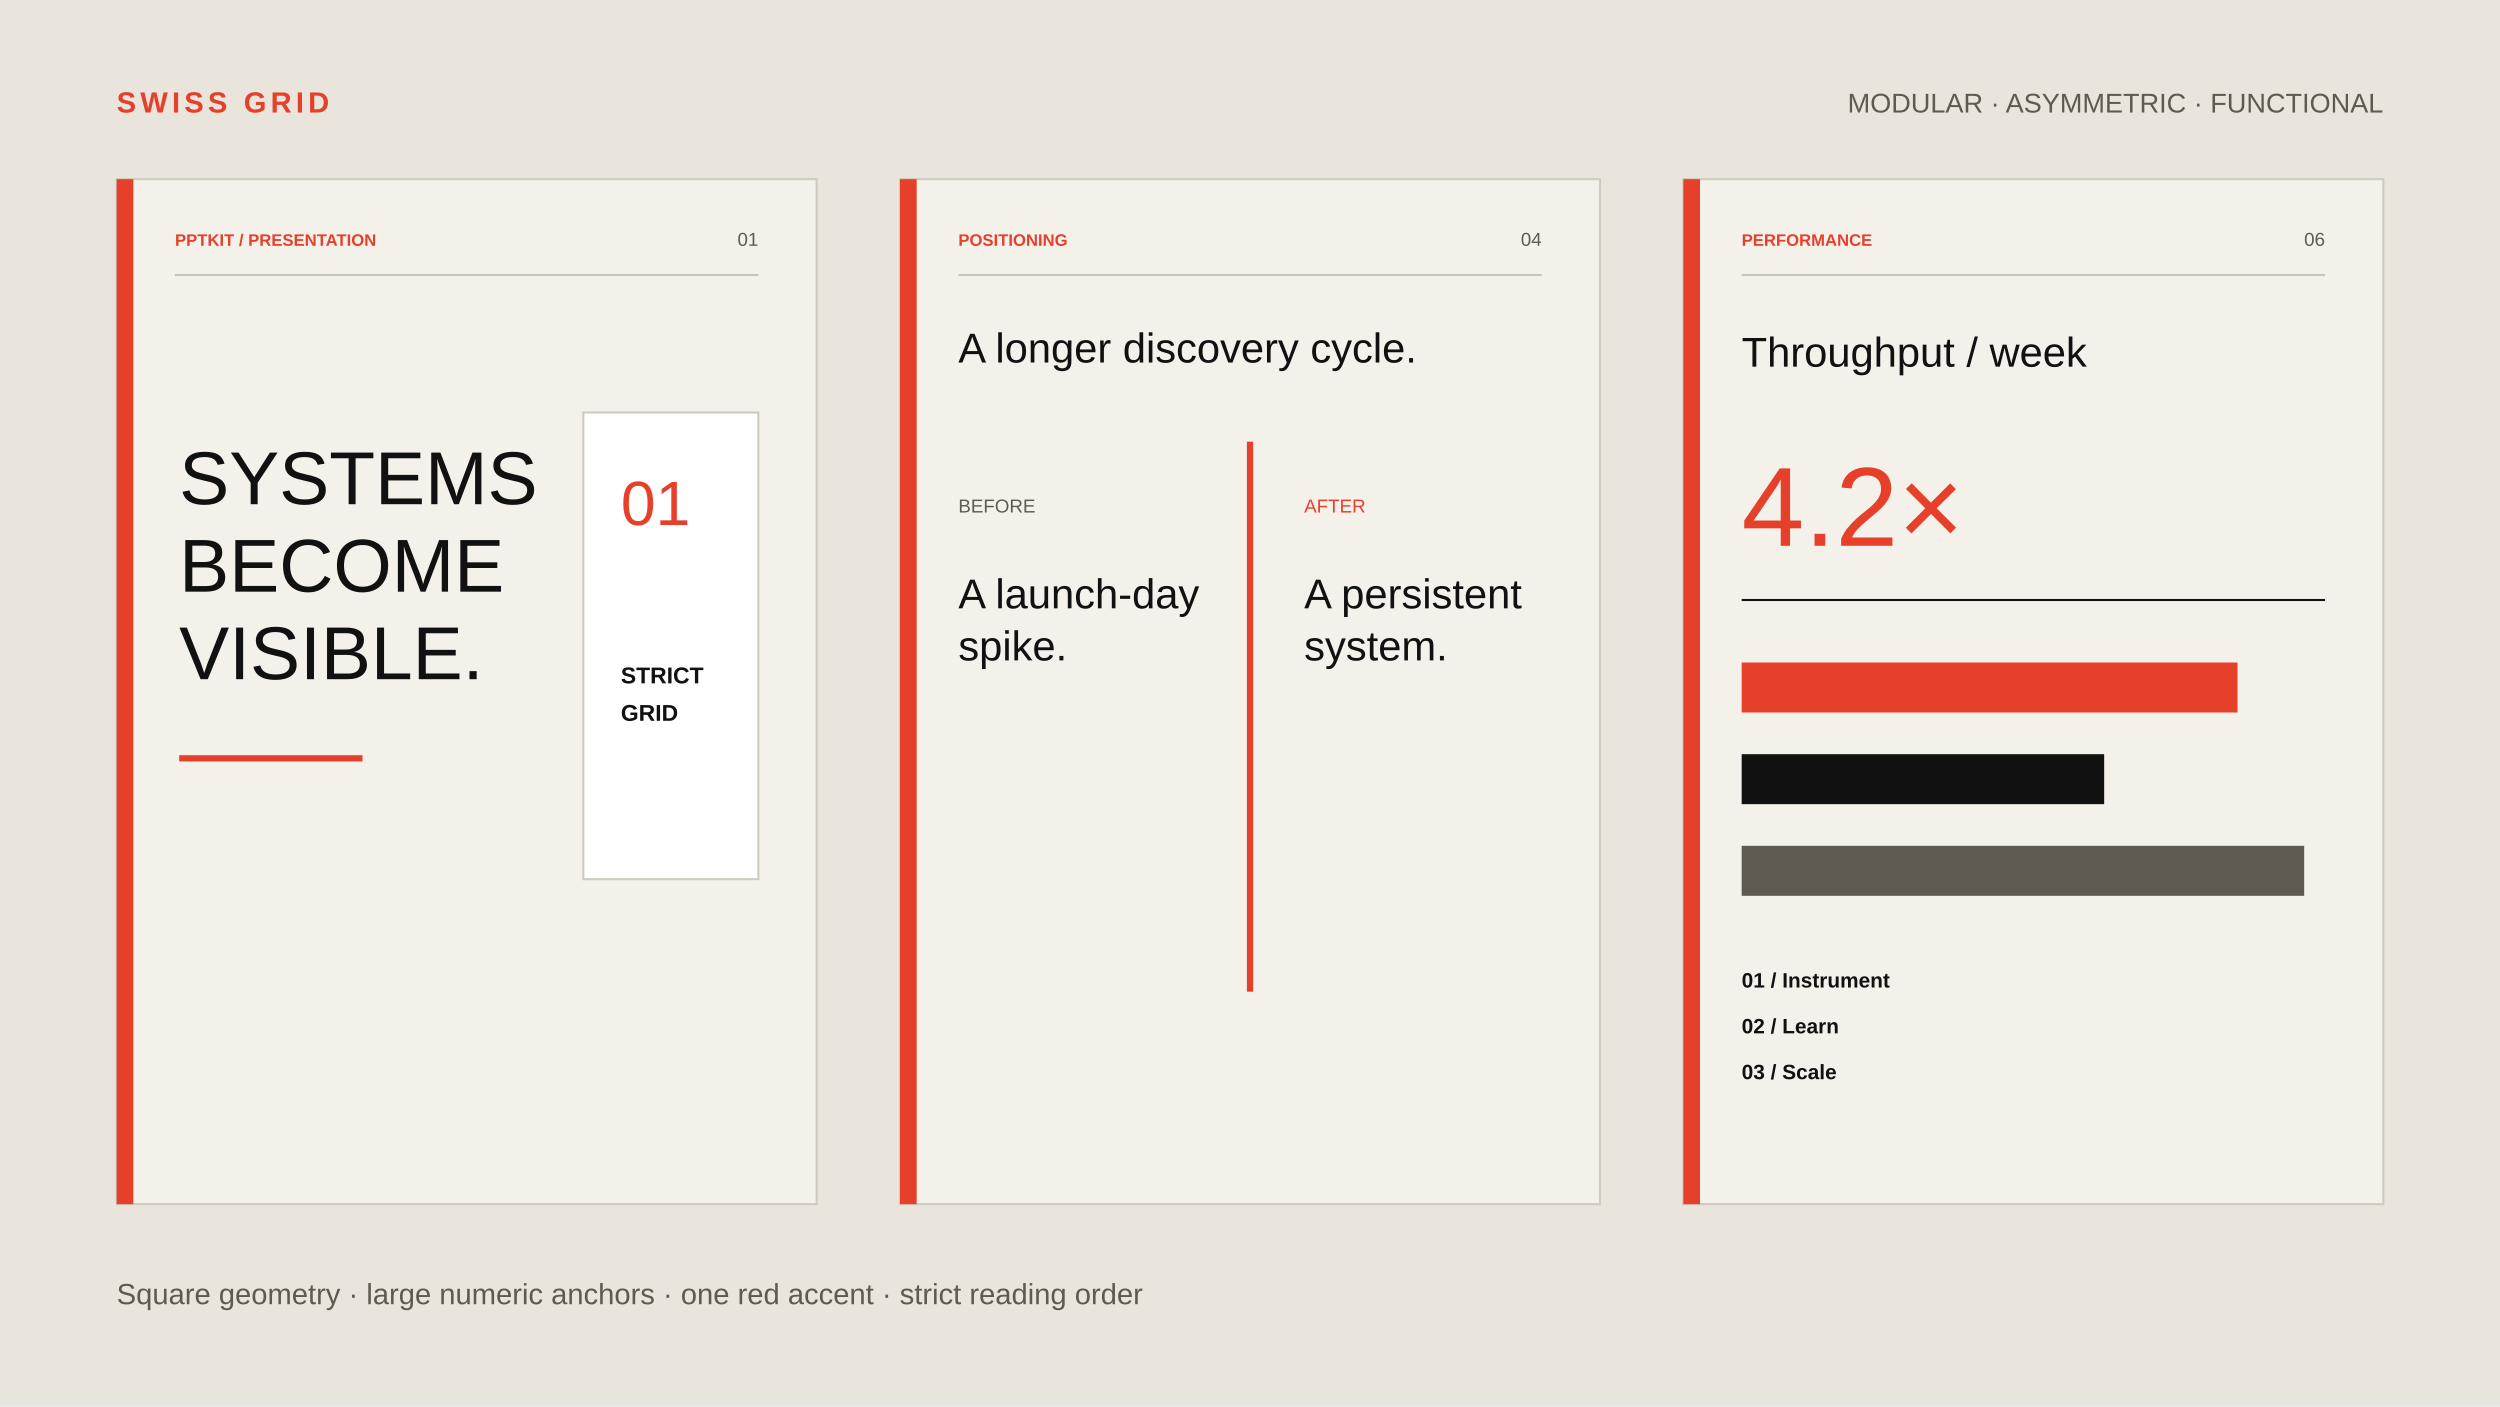
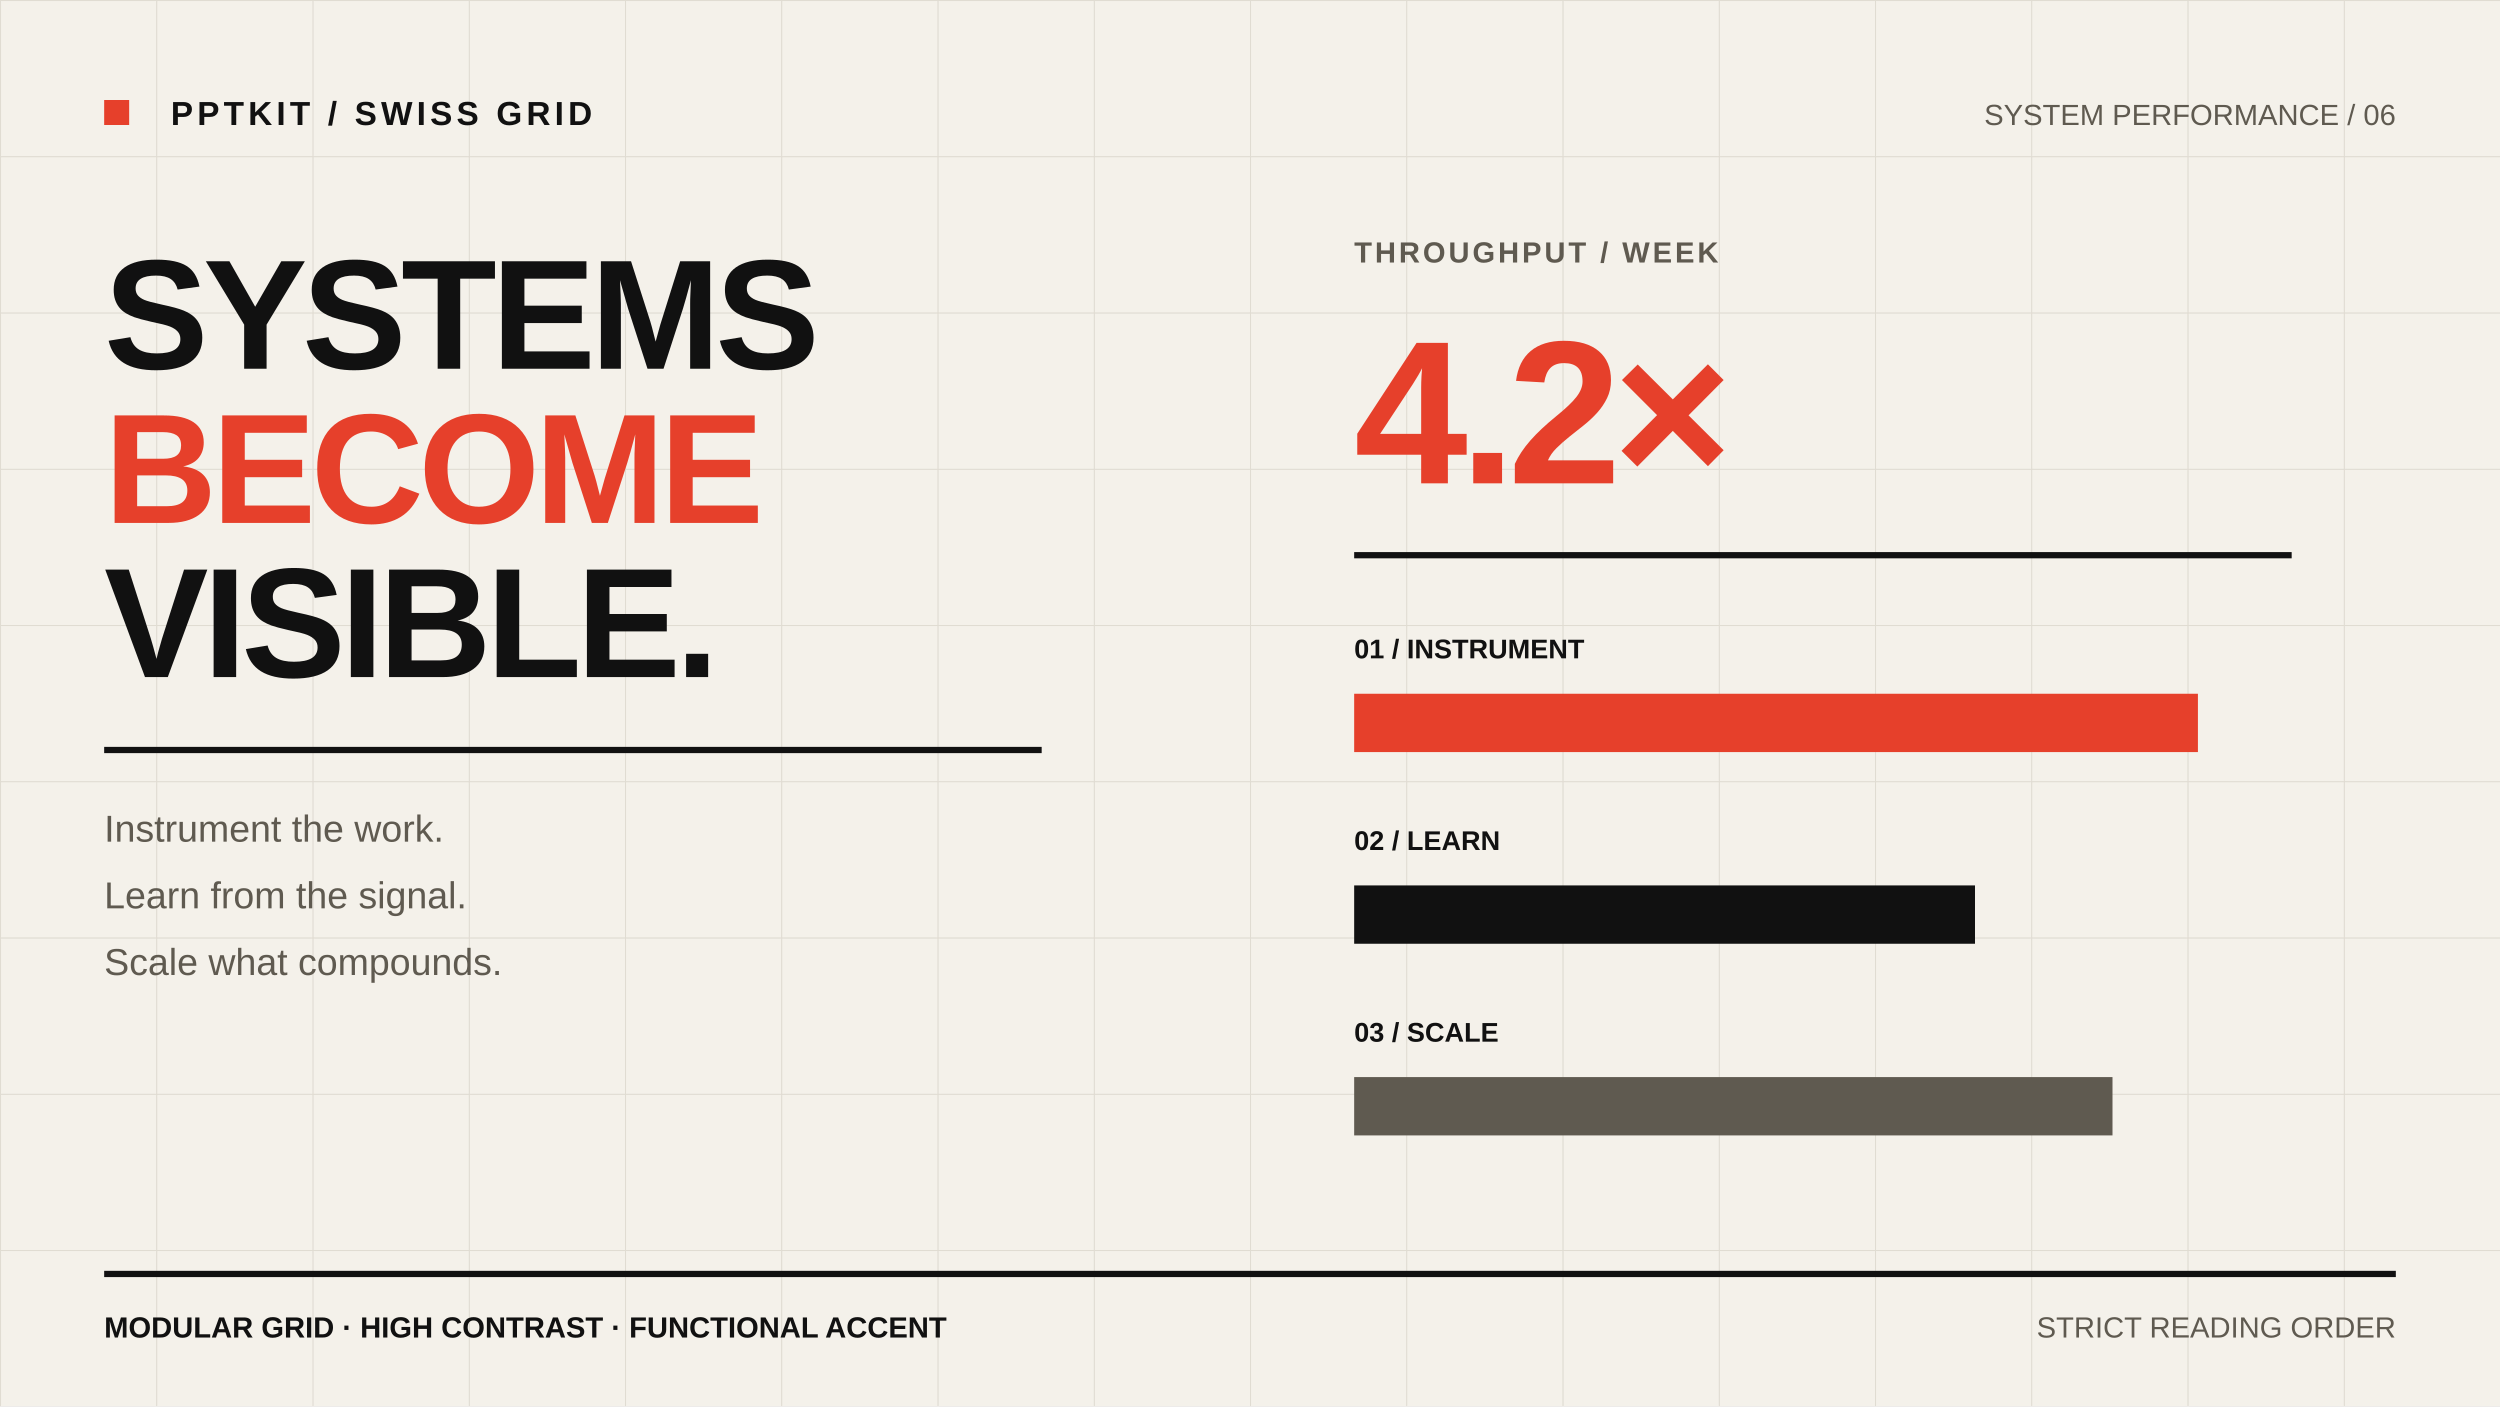
- <svg xmlns="http://www.w3.org/2000/svg" width="1200" height="675" viewBox="0 0 1200 675" role="img" aria-labelledby="title desc">
-   <rect width="1200" height="675" fill="#E9E5DC" />
-   <text x="56" y="54" font-family="Arial" font-size="14" font-weight="700" letter-spacing="2" fill="#E6402B">SWISS GRID</text>
-   <text x="1144" y="54" text-anchor="end" font-family="Arial" font-size="13" fill="#5F5A50">MODULAR · ASYMMETRIC · FUNCTIONAL</text>
-   <g transform="translate(56 86)">
-     <rect width="336" height="492" fill="#F4F1EA" stroke="#CFC9BE" />
-     <rect width="8" height="492" fill="#E6402B" />
-     <text x="28" y="32" font-family="Arial" font-size="8" font-weight="700" fill="#E6402B">PPTKIT / PRESENTATION</text>
-     <text x="308" y="32" text-anchor="end" font-family="Arial" font-size="9" fill="#5F5A50">01</text>
-     <line x1="28" y1="46" x2="308" y2="46" stroke="#5F5A50" opacity=".3" />
-     <text x="30" y="156" font-family="Arial" font-size="36" fill="#111">SYSTEMS</text>
-     <text x="30" y="198" font-family="Arial" font-size="36" fill="#111">BECOME</text>
-     <text x="30" y="240" font-family="Arial" font-size="36" fill="#111">VISIBLE.</text>
-     <line x1="30" y1="278" x2="118" y2="278" stroke="#E6402B" stroke-width="3" />
-     <rect x="224" y="112" width="84" height="224" fill="#FFF" stroke="#CFC9BE" />
-     <text x="242" y="166" font-family="Arial" font-size="30" fill="#E6402B">01</text>
-     <text x="242" y="242" font-family="Arial" font-size="11" font-weight="700" fill="#111">STRICT</text>
-     <text x="242" y="260" font-family="Arial" font-size="11" font-weight="700" fill="#111">GRID</text>
+ <svg xmlns="http://www.w3.org/2000/svg" width="1200" height="675" viewBox="0 0 1200 675" role="img" aria-labelledby="title desc" data-preview-layout="single-slide">
+   <defs>
+     <pattern id="grid" width="75" height="75" patternUnits="userSpaceOnUse">
+       <path d="M75 0H0V75" fill="none" stroke="#CFC9BE" stroke-width="1" />
+     </pattern>
+   </defs>
+   <rect width="1200" height="675" fill="#F4F1EA" />
+   <rect width="1200" height="675" fill="url(#grid)" opacity=".54" />
+   <rect x="50" y="48" width="12" height="12" fill="#E6402B" />
+   <text x="82" y="60" font-family="Arial" font-size="16" font-weight="700" letter-spacing="2" fill="#111111">PPTKIT / SWISS GRID</text>
+   <text x="1150" y="60" text-anchor="end" font-family="Arial" font-size="14" fill="#5F5A50">SYSTEM PERFORMANCE / 06</text>
+   <text x="50" y="177" font-family="Arial" font-size="75" font-weight="900" letter-spacing="-2.5" fill="#111111">SYSTEMS</text>
+   <text x="50" y="251" font-family="Arial" font-size="75" font-weight="900" letter-spacing="-2.5" fill="#E6402B">BECOME</text>
+   <text x="50" y="325" font-family="Arial" font-size="75" font-weight="900" letter-spacing="-2.5" fill="#111111">VISIBLE.</text>
+   <line x1="50" y1="360" x2="500" y2="360" stroke="#111111" stroke-width="3" />
+   <text x="50" y="404" font-family="Arial" font-size="18" fill="#5F5A50">Instrument the work.</text>
+   <text x="50" y="436" font-family="Arial" font-size="18" fill="#5F5A50">Learn from the signal.</text>
+   <text x="50" y="468" font-family="Arial" font-size="18" fill="#5F5A50">Scale what compounds.</text>
+   <g transform="translate(650 126)">
+     <text x="0" y="0" font-family="Arial" font-size="14" font-weight="700" letter-spacing="1.4" fill="#5F5A50">THROUGHPUT / WEEK</text>
+     <text x="0" y="106" font-family="Arial" font-size="98" font-weight="900" letter-spacing="-4" fill="#E6402B">4.2×</text>
+     <rect x="0" y="139" width="450" height="3" fill="#111111" />
+     <text x="0" y="190" font-family="Arial" font-size="13" font-weight="700" fill="#111111">01 / INSTRUMENT</text>
+     <rect x="0" y="207" width="405" height="28" fill="#E6402B" />
+     <text x="0" y="282" font-family="Arial" font-size="13" font-weight="700" fill="#111111">02 / LEARN</text>
+     <rect x="0" y="299" width="298" height="28" fill="#111111" />
+     <text x="0" y="374" font-family="Arial" font-size="13" font-weight="700" fill="#111111">03 / SCALE</text>
+     <rect x="0" y="391" width="364" height="28" fill="#5F5A50" />
  </g>
-   <g transform="translate(432 86)">
-     <rect width="336" height="492" fill="#F4F1EA" stroke="#CFC9BE" />
-     <rect width="8" height="492" fill="#E6402B" />
-     <text x="28" y="32" font-family="Arial" font-size="8" font-weight="700" fill="#E6402B">POSITIONING</text>
-     <text x="308" y="32" text-anchor="end" font-family="Arial" font-size="9" fill="#5F5A50">04</text>
-     <line x1="28" y1="46" x2="308" y2="46" stroke="#5F5A50" opacity=".3" />
-     <text x="28" y="88" font-family="Arial" font-size="20" fill="#111">A longer discovery cycle.</text>
-     <line x1="168" y1="126" x2="168" y2="390" stroke="#E6402B" stroke-width="3" />
-     <text x="28" y="160" font-family="Arial" font-size="9" fill="#5F5A50">BEFORE</text>
-     <text x="28" y="206" font-family="Arial" font-size="20" fill="#111">A launch-day</text>
-     <text x="28" y="231" font-family="Arial" font-size="20" fill="#111">spike.</text>
-     <text x="194" y="160" font-family="Arial" font-size="9" fill="#E6402B">AFTER</text>
-     <text x="194" y="206" font-family="Arial" font-size="20" fill="#111">A persistent</text>
-     <text x="194" y="231" font-family="Arial" font-size="20" fill="#111">system.</text>
-   </g>
-   <g transform="translate(808 86)">
-     <rect width="336" height="492" fill="#F4F1EA" stroke="#CFC9BE" />
-     <rect width="8" height="492" fill="#E6402B" />
-     <text x="28" y="32" font-family="Arial" font-size="8" font-weight="700" fill="#E6402B">PERFORMANCE</text>
-     <text x="308" y="32" text-anchor="end" font-family="Arial" font-size="9" fill="#5F5A50">06</text>
-     <line x1="28" y1="46" x2="308" y2="46" stroke="#5F5A50" opacity=".3" />
-     <text x="28" y="90" font-family="Arial" font-size="20" fill="#111">Throughput / week</text>
-     <text x="28" y="176" font-family="Arial" font-size="54" fill="#E6402B">4.2×</text>
-     <line x1="28" y1="202" x2="308" y2="202" stroke="#111" />
-     <rect x="28" y="232" width="238" height="24" fill="#E6402B" />
-     <rect x="28" y="276" width="174" height="24" fill="#111" />
-     <rect x="28" y="320" width="270" height="24" fill="#5F5A50" />
-     <text x="28" y="388" font-family="Arial" font-size="10" font-weight="700" fill="#111">01 / Instrument</text>
-     <text x="28" y="410" font-family="Arial" font-size="10" font-weight="700" fill="#111">02 / Learn</text>
-     <text x="28" y="432" font-family="Arial" font-size="10" font-weight="700" fill="#111">03 / Scale</text>
-   </g>
-   <text x="56" y="626" font-family="Arial" font-size="14" fill="#5F5A50">Square geometry · large numeric anchors · one red accent · strict reading order</text>
+   <rect x="50" y="610" width="1100" height="3" fill="#111111" />
+   <text x="50" y="642" font-family="Arial" font-size="14" font-weight="700" fill="#111111">MODULAR GRID · HIGH CONTRAST · FUNCTIONAL ACCENT</text>
+   <text x="1150" y="642" text-anchor="end" font-family="Arial" font-size="14" fill="#5F5A50">STRICT READING ORDER</text>
</svg>
